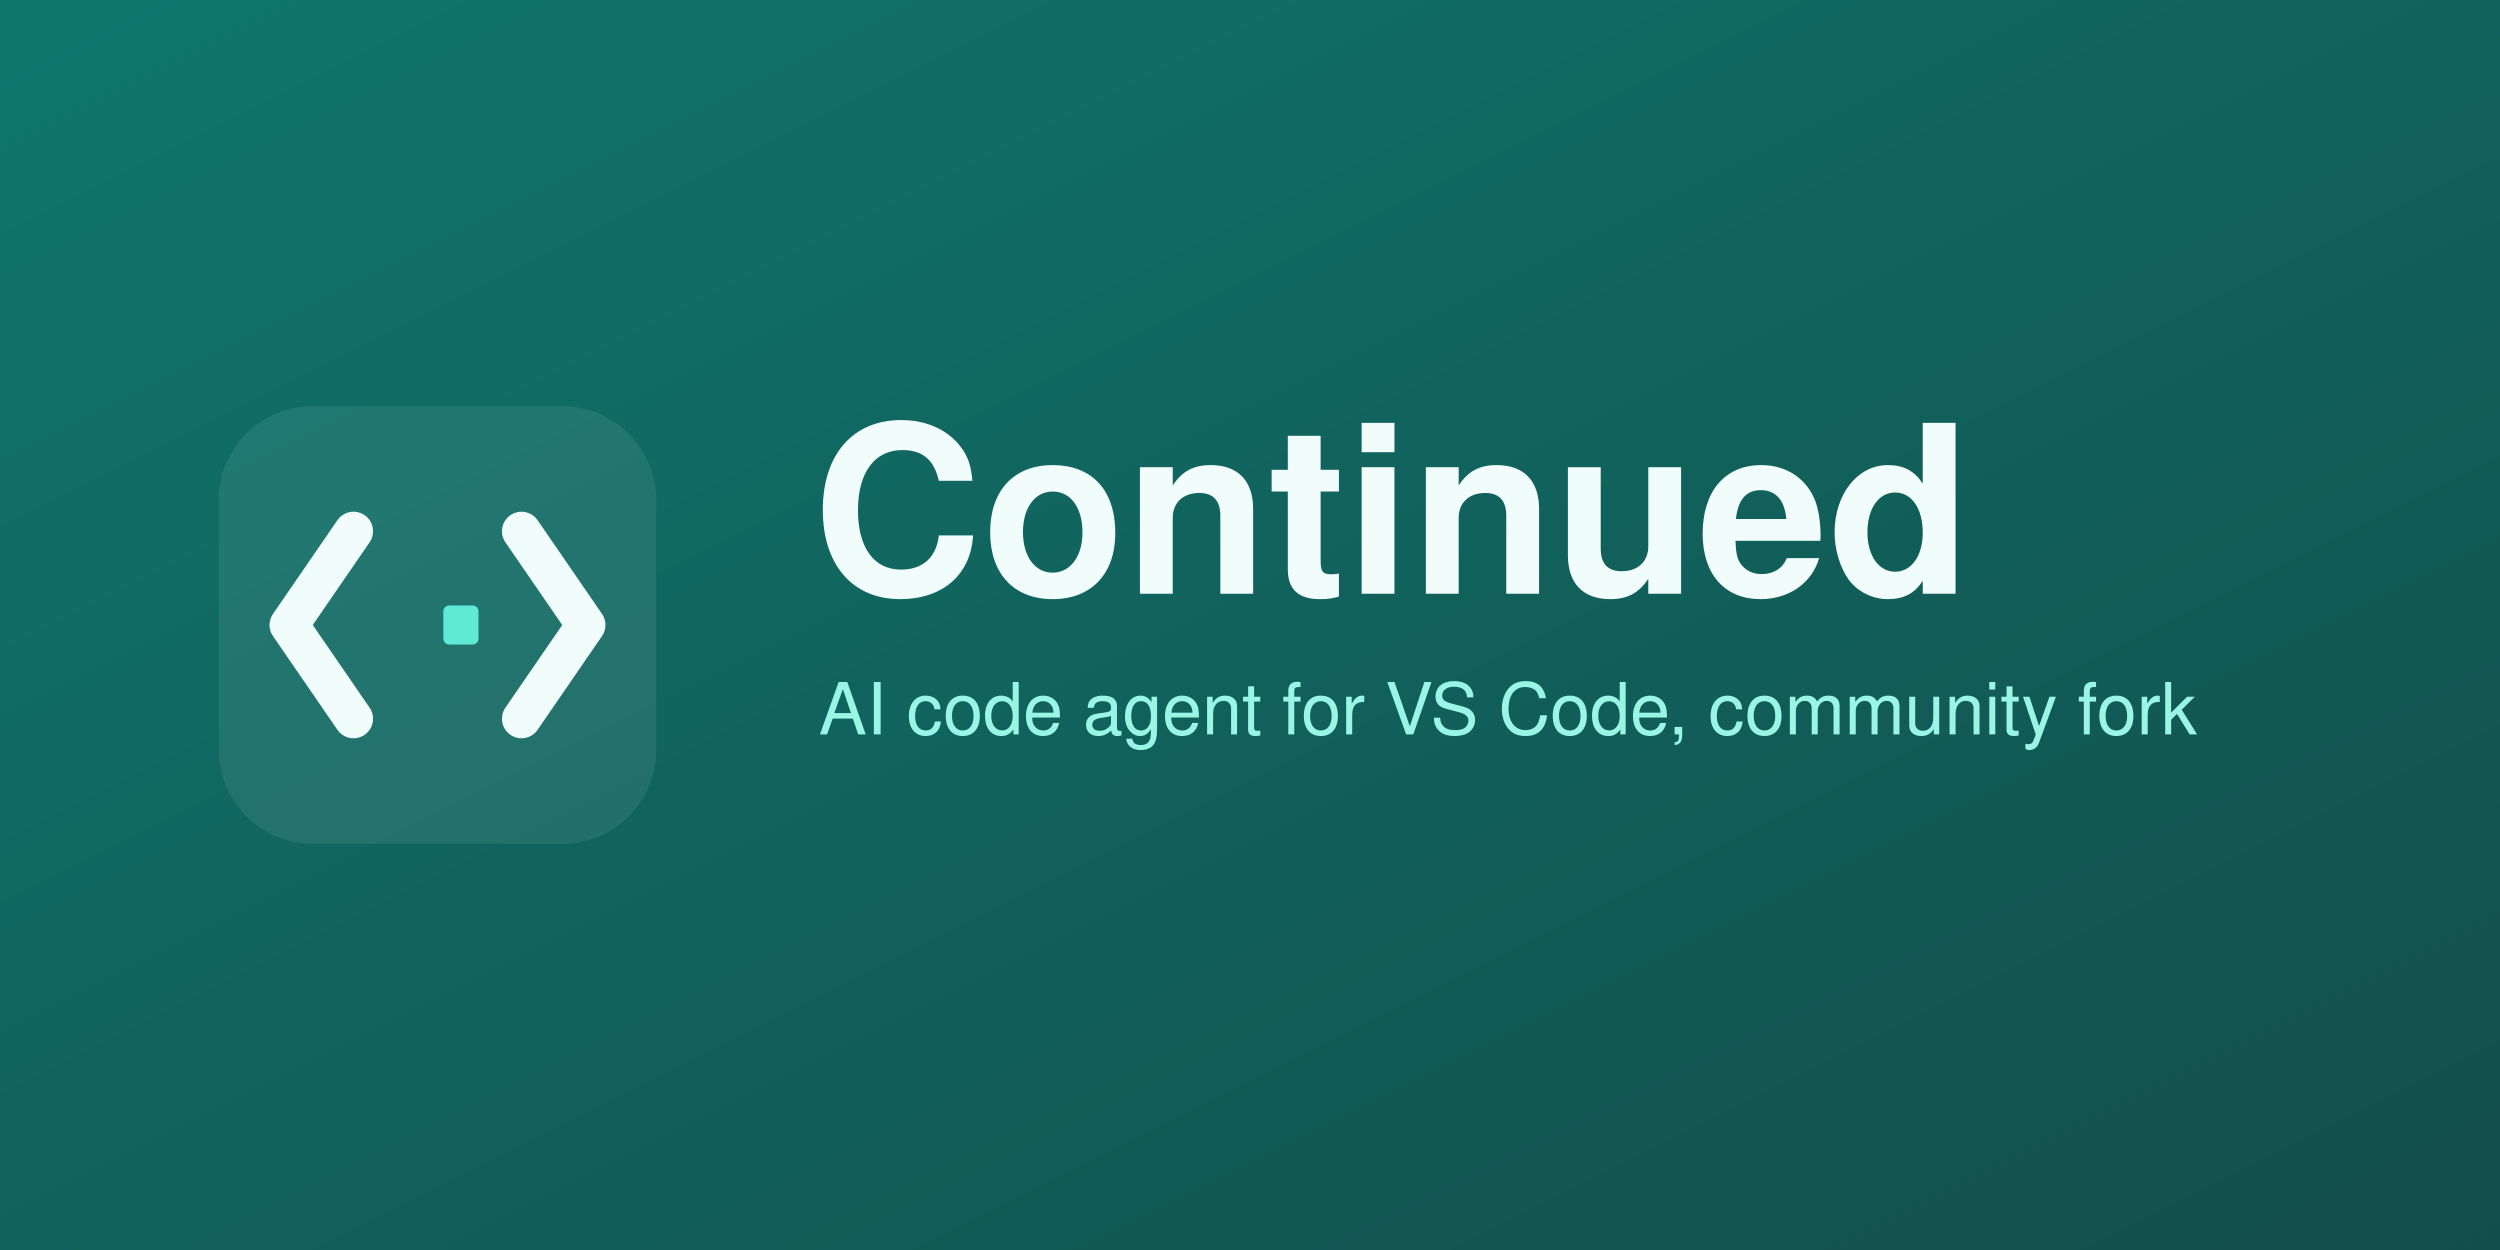
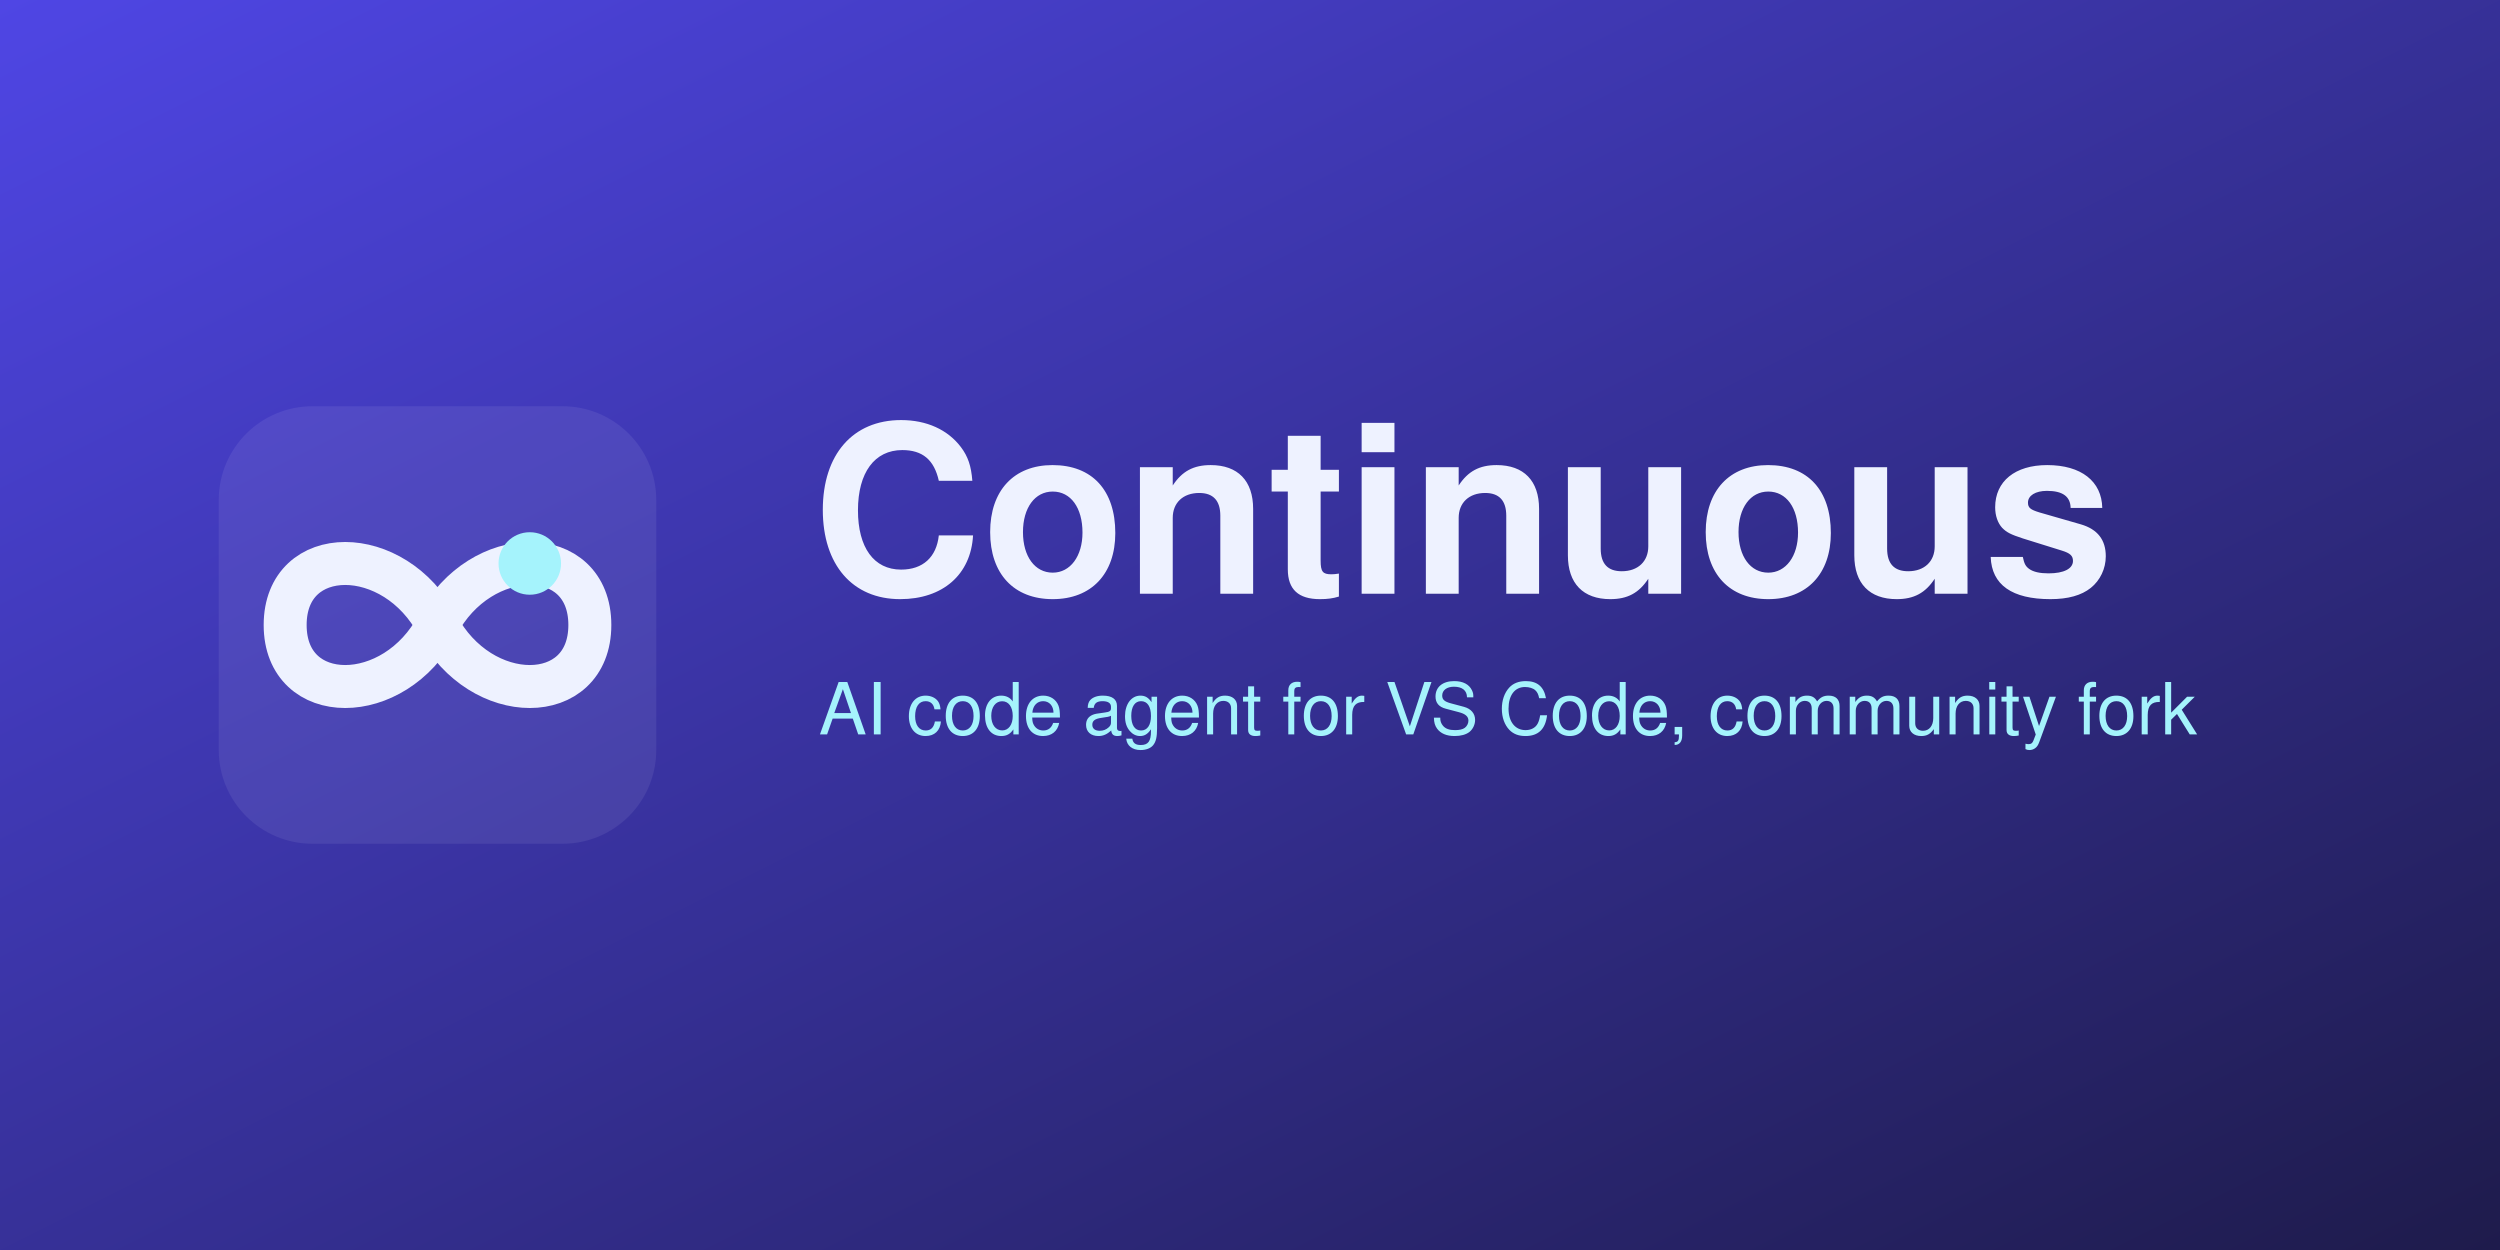
<svg xmlns="http://www.w3.org/2000/svg" viewBox="0 0 1600 800" width="1600" height="800">
  <defs>
    <linearGradient id="bg" x1="0" y1="0" x2="1" y2="1">
-       <stop offset="0" stop-color="#0F766E" />
-       <stop offset="1" stop-color="#134E4A" />
+       <stop offset="0" stop-color="#4F46E5" />
+       <stop offset="1" stop-color="#1E1B4B" />
    </linearGradient>
  </defs>
  <rect width="1600" height="800" fill="url(#bg)" />
  <g transform="translate(120 240) scale(0.625)">
-     <rect x="32" y="32" width="448" height="448" rx="96" fill="#F0FDFA" fill-opacity="0.08" />
-     <path d="M170 160 L104 256 L170 352" fill="none" stroke="#F0FDFA" stroke-width="40" stroke-linecap="round" stroke-linejoin="round" />
-     <path d="M342 160 L408 256 L342 352" fill="none" stroke="#F0FDFA" stroke-width="40" stroke-linecap="round" stroke-linejoin="round" />
-     <rect x="262" y="236" width="36" height="40" rx="6" fill="#5EEAD4" />
+     <rect x="32" y="32" width="448" height="448" rx="96" fill="#EEF2FF" fill-opacity="0.08" />
+     <path d="M256 256 C300 172 412 172 412 256 C412 340 300 340 256 256 C212 172 100 172 100 256 C100 340 212 340 256 256 Z" fill="none" stroke="#EEF2FF" stroke-width="44" stroke-linecap="round" stroke-linejoin="round" />
+     <circle cx="350.5" cy="193" r="32" fill="#A5F3FC" />
  </g>
-   <text x="520" y="380" font-family="Segoe UI, Helvetica, Arial, sans-serif" font-size="150" font-weight="600" fill="#F0FDFA">Continued</text>
-   <text x="524" y="470" font-family="Segoe UI, Helvetica, Arial, sans-serif" font-size="46" fill="#99F6E4">AI code agent for VS Code, community fork</text>
+   <text x="520" y="380" font-family="Segoe UI, Helvetica, Arial, sans-serif" font-size="150" font-weight="600" fill="#EEF2FF">Continuous</text>
+   <text x="524" y="470" font-family="Segoe UI, Helvetica, Arial, sans-serif" font-size="46" fill="#A5F3FC">AI code agent for VS Code, community fork</text>
</svg>
